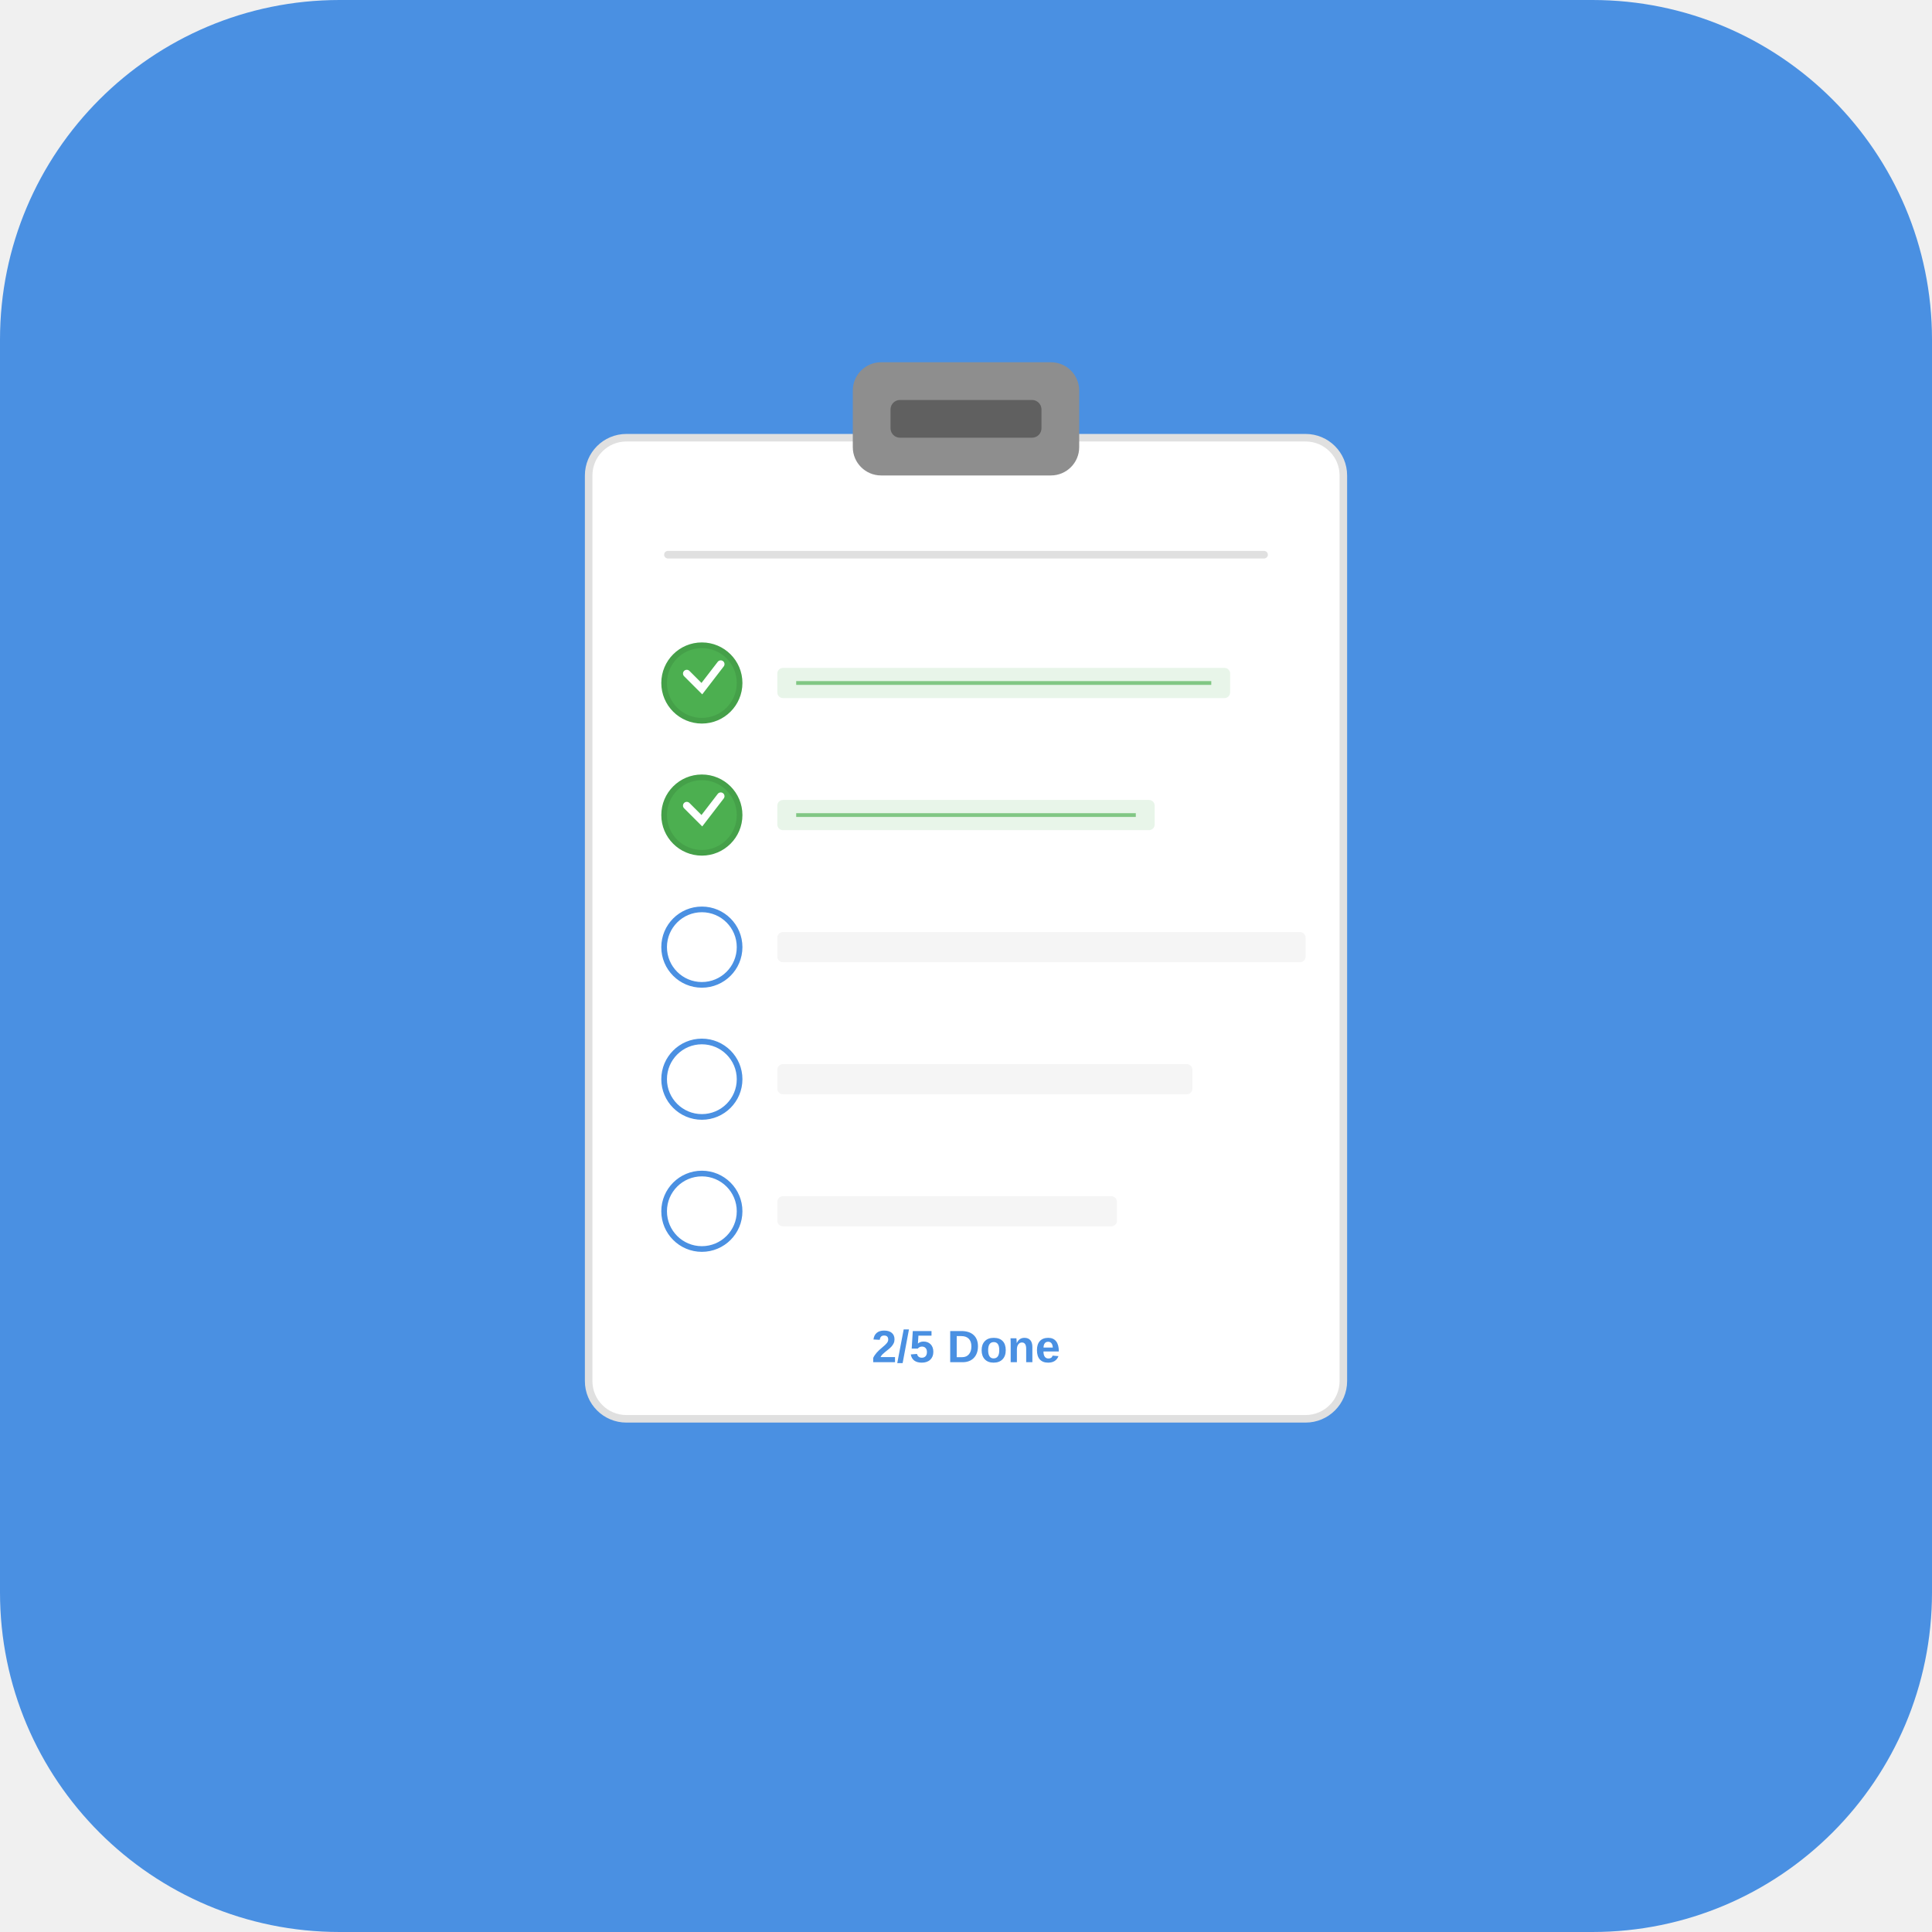
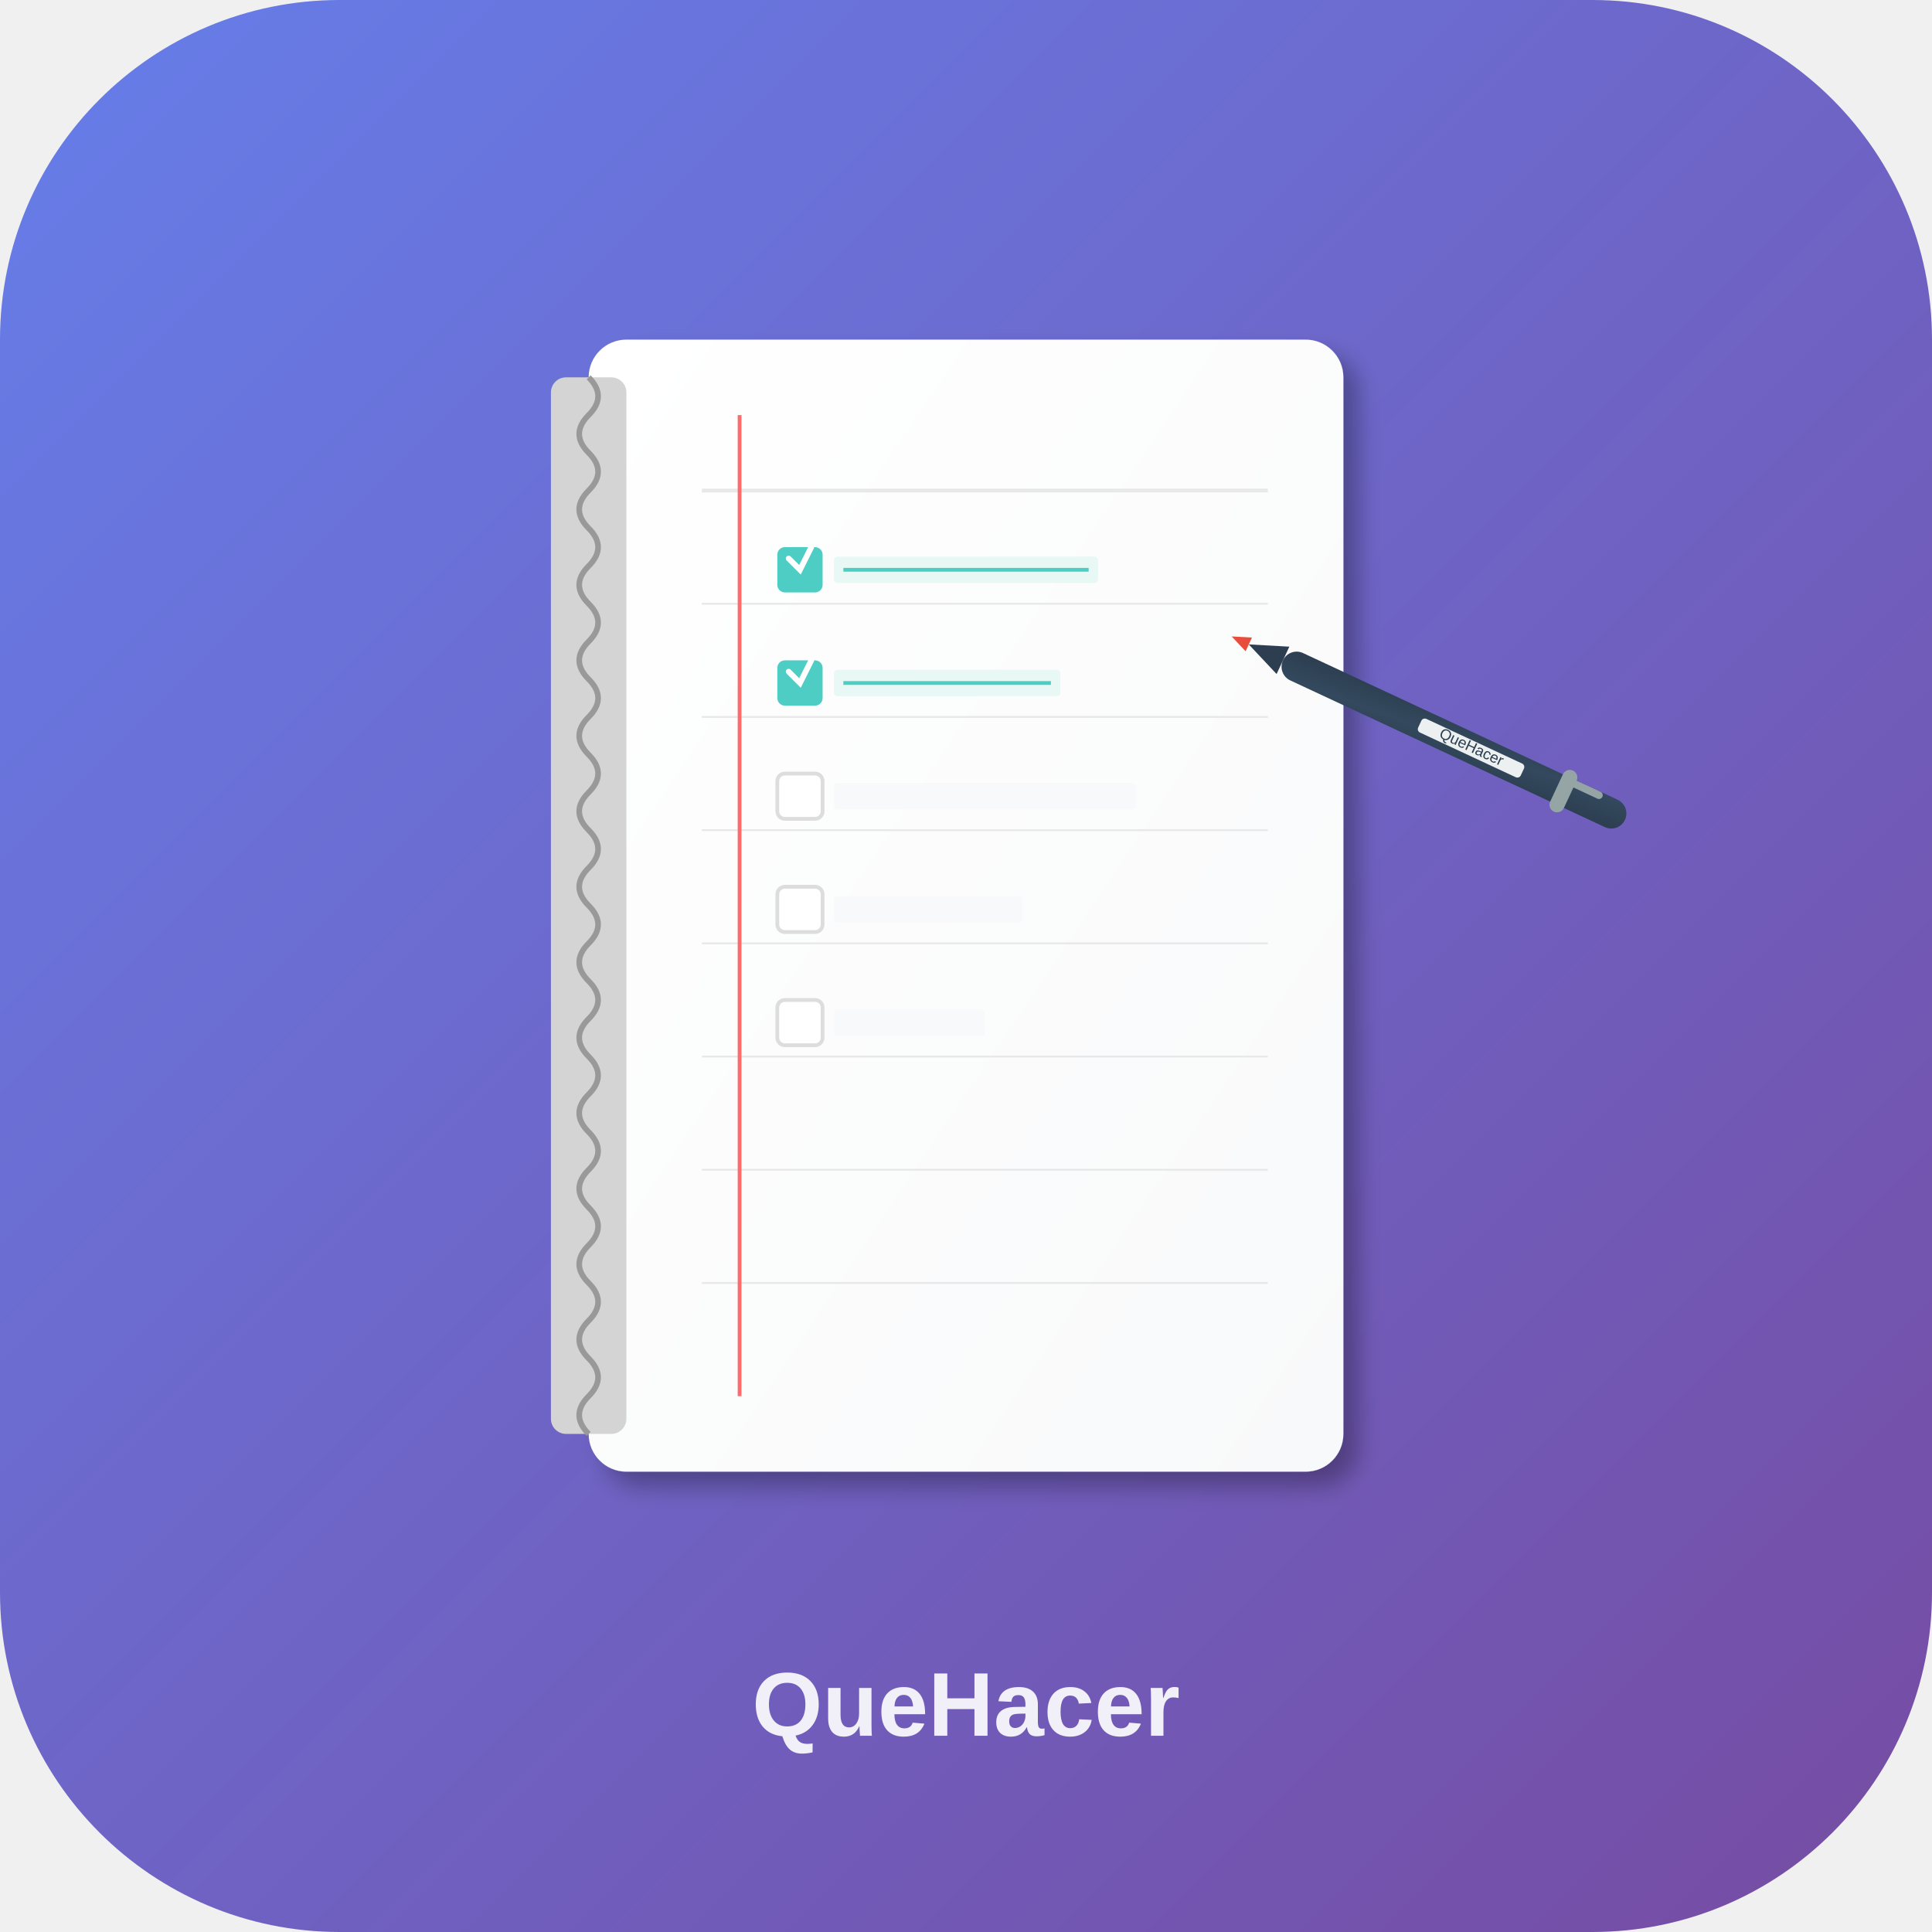
<svg xmlns="http://www.w3.org/2000/svg" width="1024" height="1024" viewBox="0 0 1024 1024">
-   <rect width="1024" height="1024" fill="#4a90e2" rx="180" />
-   <g transform="translate(512, 512)">
-     <rect x="-200" y="-280" width="400" height="520" fill="#ffffff" rx="20" stroke="#e0e0e0" stroke-width="4" />
-     <rect x="-60" y="-320" width="120" height="60" fill="#8e8e8e" rx="15" />
-     <rect x="-40" y="-300" width="80" height="20" fill="#606060" rx="5" />
-     <rect x="-160" y="-220" width="320" height="4" fill="#e0e0e0" rx="2" />
-     <g transform="translate(0, -150)">
-       <circle cx="-140" cy="0" r="20" fill="#4caf50" stroke="#45a049" stroke-width="3" />
-       <path d="M -148 -5 L -140 3 L -130 -10" stroke="#ffffff" stroke-width="4" fill="none" stroke-linecap="round" />
-       <rect x="-100" y="-8" width="240" height="16" fill="#e8f5e9" rx="3" />
-       <line x1="-90" y1="0" x2="130" y2="0" stroke="#81c784" stroke-width="2" />
-     </g>
-     <g transform="translate(0, -80)">
-       <circle cx="-140" cy="0" r="20" fill="#4caf50" stroke="#45a049" stroke-width="3" />
-       <path d="M -148 -5 L -140 3 L -130 -10" stroke="#ffffff" stroke-width="4" fill="none" stroke-linecap="round" />
-       <rect x="-100" y="-8" width="200" height="16" fill="#e8f5e9" rx="3" />
-       <line x1="-90" y1="0" x2="90" y2="0" stroke="#81c784" stroke-width="2" />
-     </g>
-     <g transform="translate(0, -10)">
-       <circle cx="-140" cy="0" r="20" fill="#ffffff" stroke="#4a90e2" stroke-width="3" />
-       <rect x="-100" y="-8" width="280" height="16" fill="#f5f5f5" rx="3" />
-     </g>
-     <g transform="translate(0, 60)">
-       <circle cx="-140" cy="0" r="20" fill="#ffffff" stroke="#4a90e2" stroke-width="3" />
-       <rect x="-100" y="-8" width="220" height="16" fill="#f5f5f5" rx="3" />
-     </g>
-     <g transform="translate(0, 130)">
-       <circle cx="-140" cy="0" r="20" fill="#ffffff" stroke="#4a90e2" stroke-width="3" />
-       <rect x="-100" y="-8" width="180" height="16" fill="#f5f5f5" rx="3" />
-     </g>
-     <g transform="translate(0, 200)">
-       <text x="0" y="10" text-anchor="middle" font-family="Arial, sans-serif" font-size="24" font-weight="bold" fill="#4a90e2">2/5 Done</text>
-     </g>
+   <defs>
+     <linearGradient id="bgGradient" x1="0%" y1="0%" x2="100%" y2="100%">
+       <stop offset="0%" style="stop-color:#667eea;stop-opacity:1" />
+       <stop offset="100%" style="stop-color:#764ba2;stop-opacity:1" />
+     </linearGradient>
+     <linearGradient id="paperGradient" x1="0%" y1="0%" x2="100%" y2="100%">
+       <stop offset="0%" style="stop-color:#ffffff;stop-opacity:1" />
+       <stop offset="100%" style="stop-color:#f8f9fa;stop-opacity:1" />
+     </linearGradient>
+     <linearGradient id="penGradient" x1="0%" y1="0%" x2="100%" y2="100%">
+       <stop offset="0%" style="stop-color:#2c3e50;stop-opacity:1" />
+       <stop offset="50%" style="stop-color:#34495e;stop-opacity:1" />
+       <stop offset="100%" style="stop-color:#2c3e50;stop-opacity:1" />
+     </linearGradient>
+     <filter id="shadow" x="-50%" y="-50%" width="200%" height="200%">
+       <feDropShadow dx="8" dy="8" stdDeviation="6" flood-color="rgba(0,0,0,0.3)" />
+     </filter>
+   </defs>
+   <rect width="1024" height="1024" fill="url(#bgGradient)" rx="180" />
+   <g transform="translate(512, 480)">
+     <circle cx="-180" cy="-280" r="12" fill="#e0e0e0" />
+     <circle cx="-180" cy="-200" r="12" fill="#e0e0e0" />
+     <circle cx="-180" cy="-120" r="12" fill="#e0e0e0" />
+     <circle cx="-180" cy="-40" r="12" fill="#e0e0e0" />
+     <circle cx="-180" cy="40" r="12" fill="#e0e0e0" />
+     <circle cx="-180" cy="120" r="12" fill="#e0e0e0" />
+     <circle cx="-180" cy="200" r="12" fill="#e0e0e0" />
+     <circle cx="-180" cy="280" r="12" fill="#e0e0e0" />
+     <rect x="-200" y="-300" width="400" height="600" fill="url(#paperGradient)" rx="20" filter="url(#shadow)" />
+     <rect x="-220" y="-280" width="40" height="560" fill="#d4d4d4" rx="8" />
+     <path d="M -200 -280 Q -190 -270 -200 -260 Q -210 -250 -200 -240 Q -190 -230 -200 -220 Q -210 -210 -200 -200 Q -190 -190 -200 -180 Q -210 -170 -200 -160 Q -190 -150 -200 -140 Q -210 -130 -200 -120 Q -190 -110 -200 -100 Q -210 -90 -200 -80 Q -190 -70 -200 -60 Q -210 -50 -200 -40 Q -190 -30 -200 -20 Q -210 -10 -200 0 Q -190 10 -200 20 Q -210 30 -200 40 Q -190 50 -200 60 Q -210 70 -200 80 Q -190 90 -200 100 Q -210 110 -200 120 Q -190 130 -200 140 Q -210 150 -200 160 Q -190 170 -200 180 Q -210 190 -200 200 Q -190 210 -200 220 Q -210 230 -200 240 Q -190 250 -200 260 Q -210 270 -200 280" stroke="#999999" stroke-width="3" fill="none" />
+     <line x1="-140" y1="-220" x2="160" y2="-220" stroke="#e8e8e8" stroke-width="2" />
+     <line x1="-140" y1="-160" x2="160" y2="-160" stroke="#e8e8e8" stroke-width="1" />
+     <line x1="-140" y1="-100" x2="160" y2="-100" stroke="#e8e8e8" stroke-width="1" />
+     <line x1="-140" y1="-40" x2="160" y2="-40" stroke="#e8e8e8" stroke-width="1" />
+     <line x1="-140" y1="20" x2="160" y2="20" stroke="#e8e8e8" stroke-width="1" />
+     <line x1="-140" y1="80" x2="160" y2="80" stroke="#e8e8e8" stroke-width="1" />
+     <line x1="-140" y1="140" x2="160" y2="140" stroke="#e8e8e8" stroke-width="1" />
+     <line x1="-140" y1="200" x2="160" y2="200" stroke="#e8e8e8" stroke-width="1" />
+     <line x1="-120" y1="-260" x2="-120" y2="260" stroke="#ff6b6b" stroke-width="2" />
+     <rect x="-100" y="-190" width="24" height="24" fill="#4ecdc4" rx="4" />
+     <path d="M -94 -184 L -88 -178 L -82 -190" stroke="#ffffff" stroke-width="3" fill="none" stroke-linecap="round" />
+     <rect x="-70" y="-185" width="140" height="14" fill="#e8f8f5" rx="2" />
+     <line x1="-65" y1="-178" x2="65" y2="-178" stroke="#4ecdc4" stroke-width="2" />
+     <rect x="-100" y="-130" width="24" height="24" fill="#4ecdc4" rx="4" />
+     <path d="M -94 -124 L -88 -118 L -82 -130" stroke="#ffffff" stroke-width="3" fill="none" stroke-linecap="round" />
+     <rect x="-70" y="-125" width="120" height="14" fill="#e8f8f5" rx="2" />
+     <line x1="-65" y1="-118" x2="45" y2="-118" stroke="#4ecdc4" stroke-width="2" />
+     <rect x="-100" y="-70" width="24" height="24" fill="#ffffff" stroke="#ddd" stroke-width="2" rx="4" />
+     <rect x="-70" y="-65" width="160" height="14" fill="#f8f9fa" rx="2" />
+     <rect x="-100" y="-10" width="24" height="24" fill="#ffffff" stroke="#ddd" stroke-width="2" rx="4" />
+     <rect x="-70" y="-5" width="100" height="14" fill="#f8f9fa" rx="2" />
+     <rect x="-100" y="50" width="24" height="24" fill="#ffffff" stroke="#ddd" stroke-width="2" rx="4" />
+     <rect x="-70" y="55" width="80" height="14" fill="#f8f9fa" rx="2" />
  </g>
+   <g transform="translate(680, 350) rotate(25)">
+     <rect x="0" y="-8" width="200" height="16" fill="url(#penGradient)" rx="8" />
+     <rect x="160" y="-12" width="8" height="24" fill="#95a5a6" rx="4" />
+     <rect x="164" y="-8" width="20" height="4" fill="#95a5a6" rx="2" />
+     <polygon points="0,-8 -20,0 0,8" fill="#2c3e50" />
+     <polygon points="-20,-4 -30,0 -20,4" fill="#e74c3c" />
+     <rect x="80" y="-4" width="60" height="8" fill="#ecf0f1" rx="2" />
+     <text x="110" y="2" text-anchor="middle" font-family="Arial, sans-serif" font-size="8" fill="#2c3e50">QueHacer</text>
+   </g>
+   <text x="512" y="920" text-anchor="middle" font-family="Arial, sans-serif" font-size="48" font-weight="bold" fill="#ffffff" opacity="0.9">QueHacer</text>
</svg>
